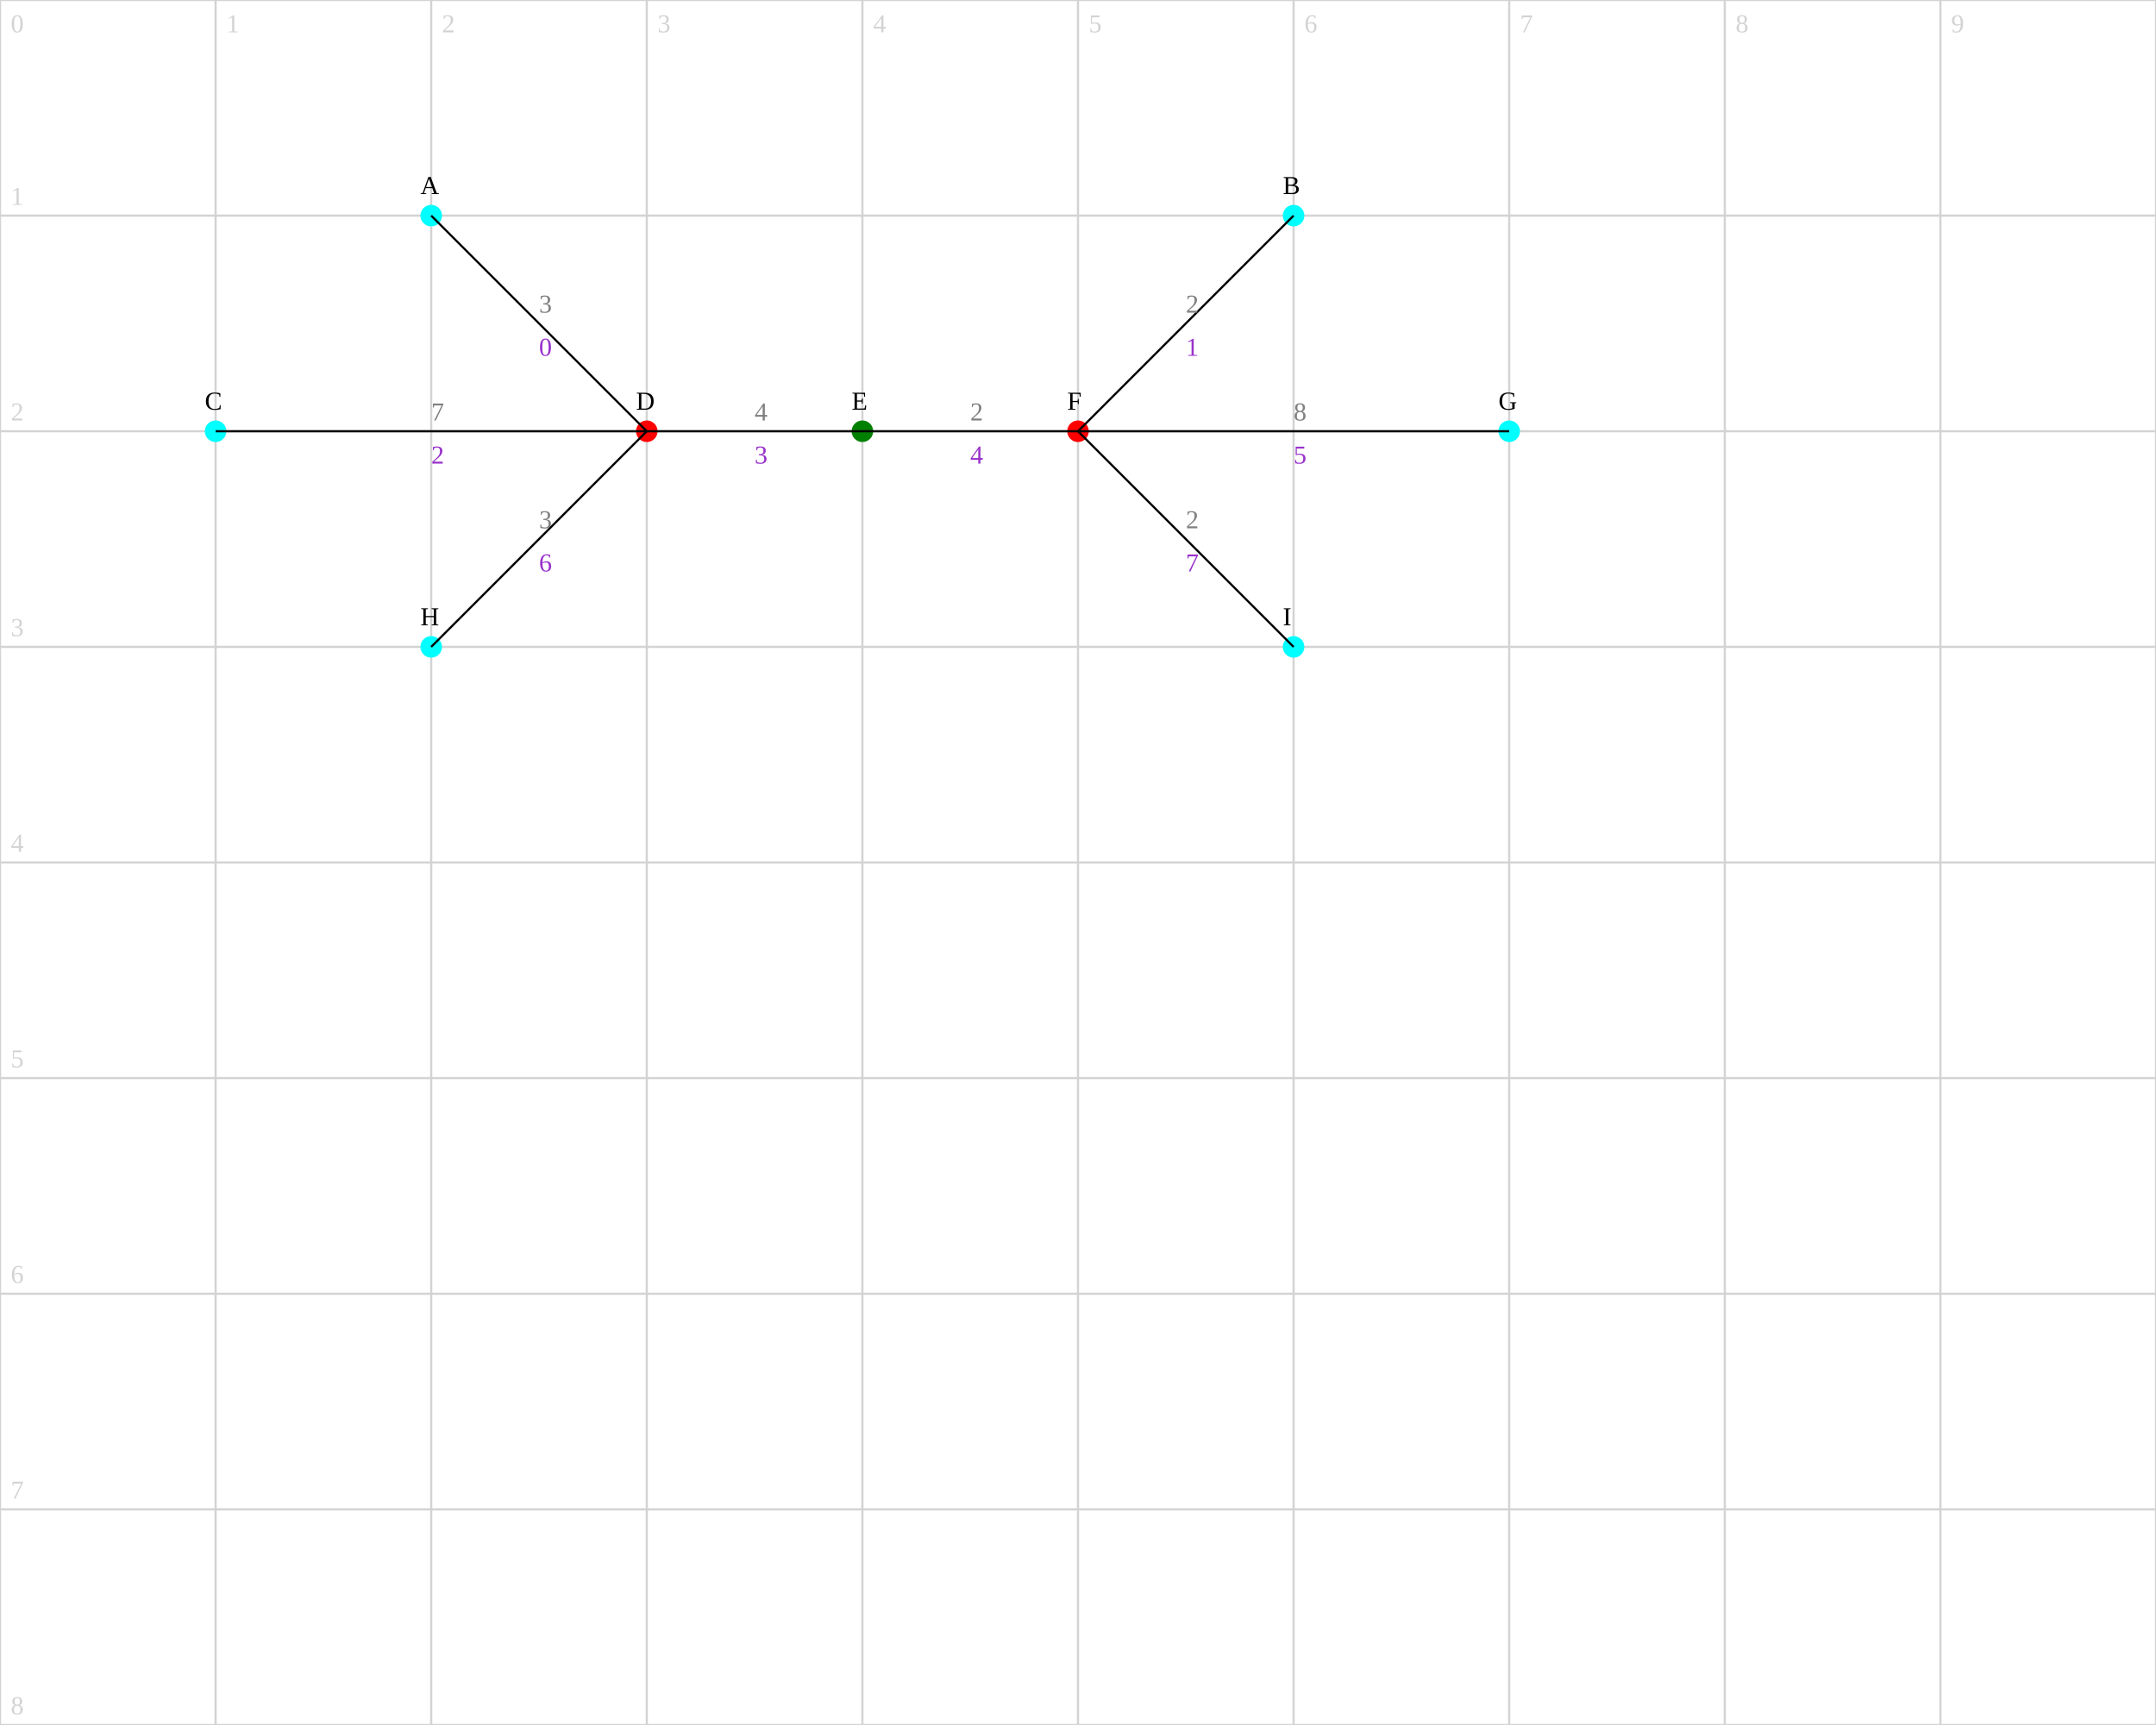
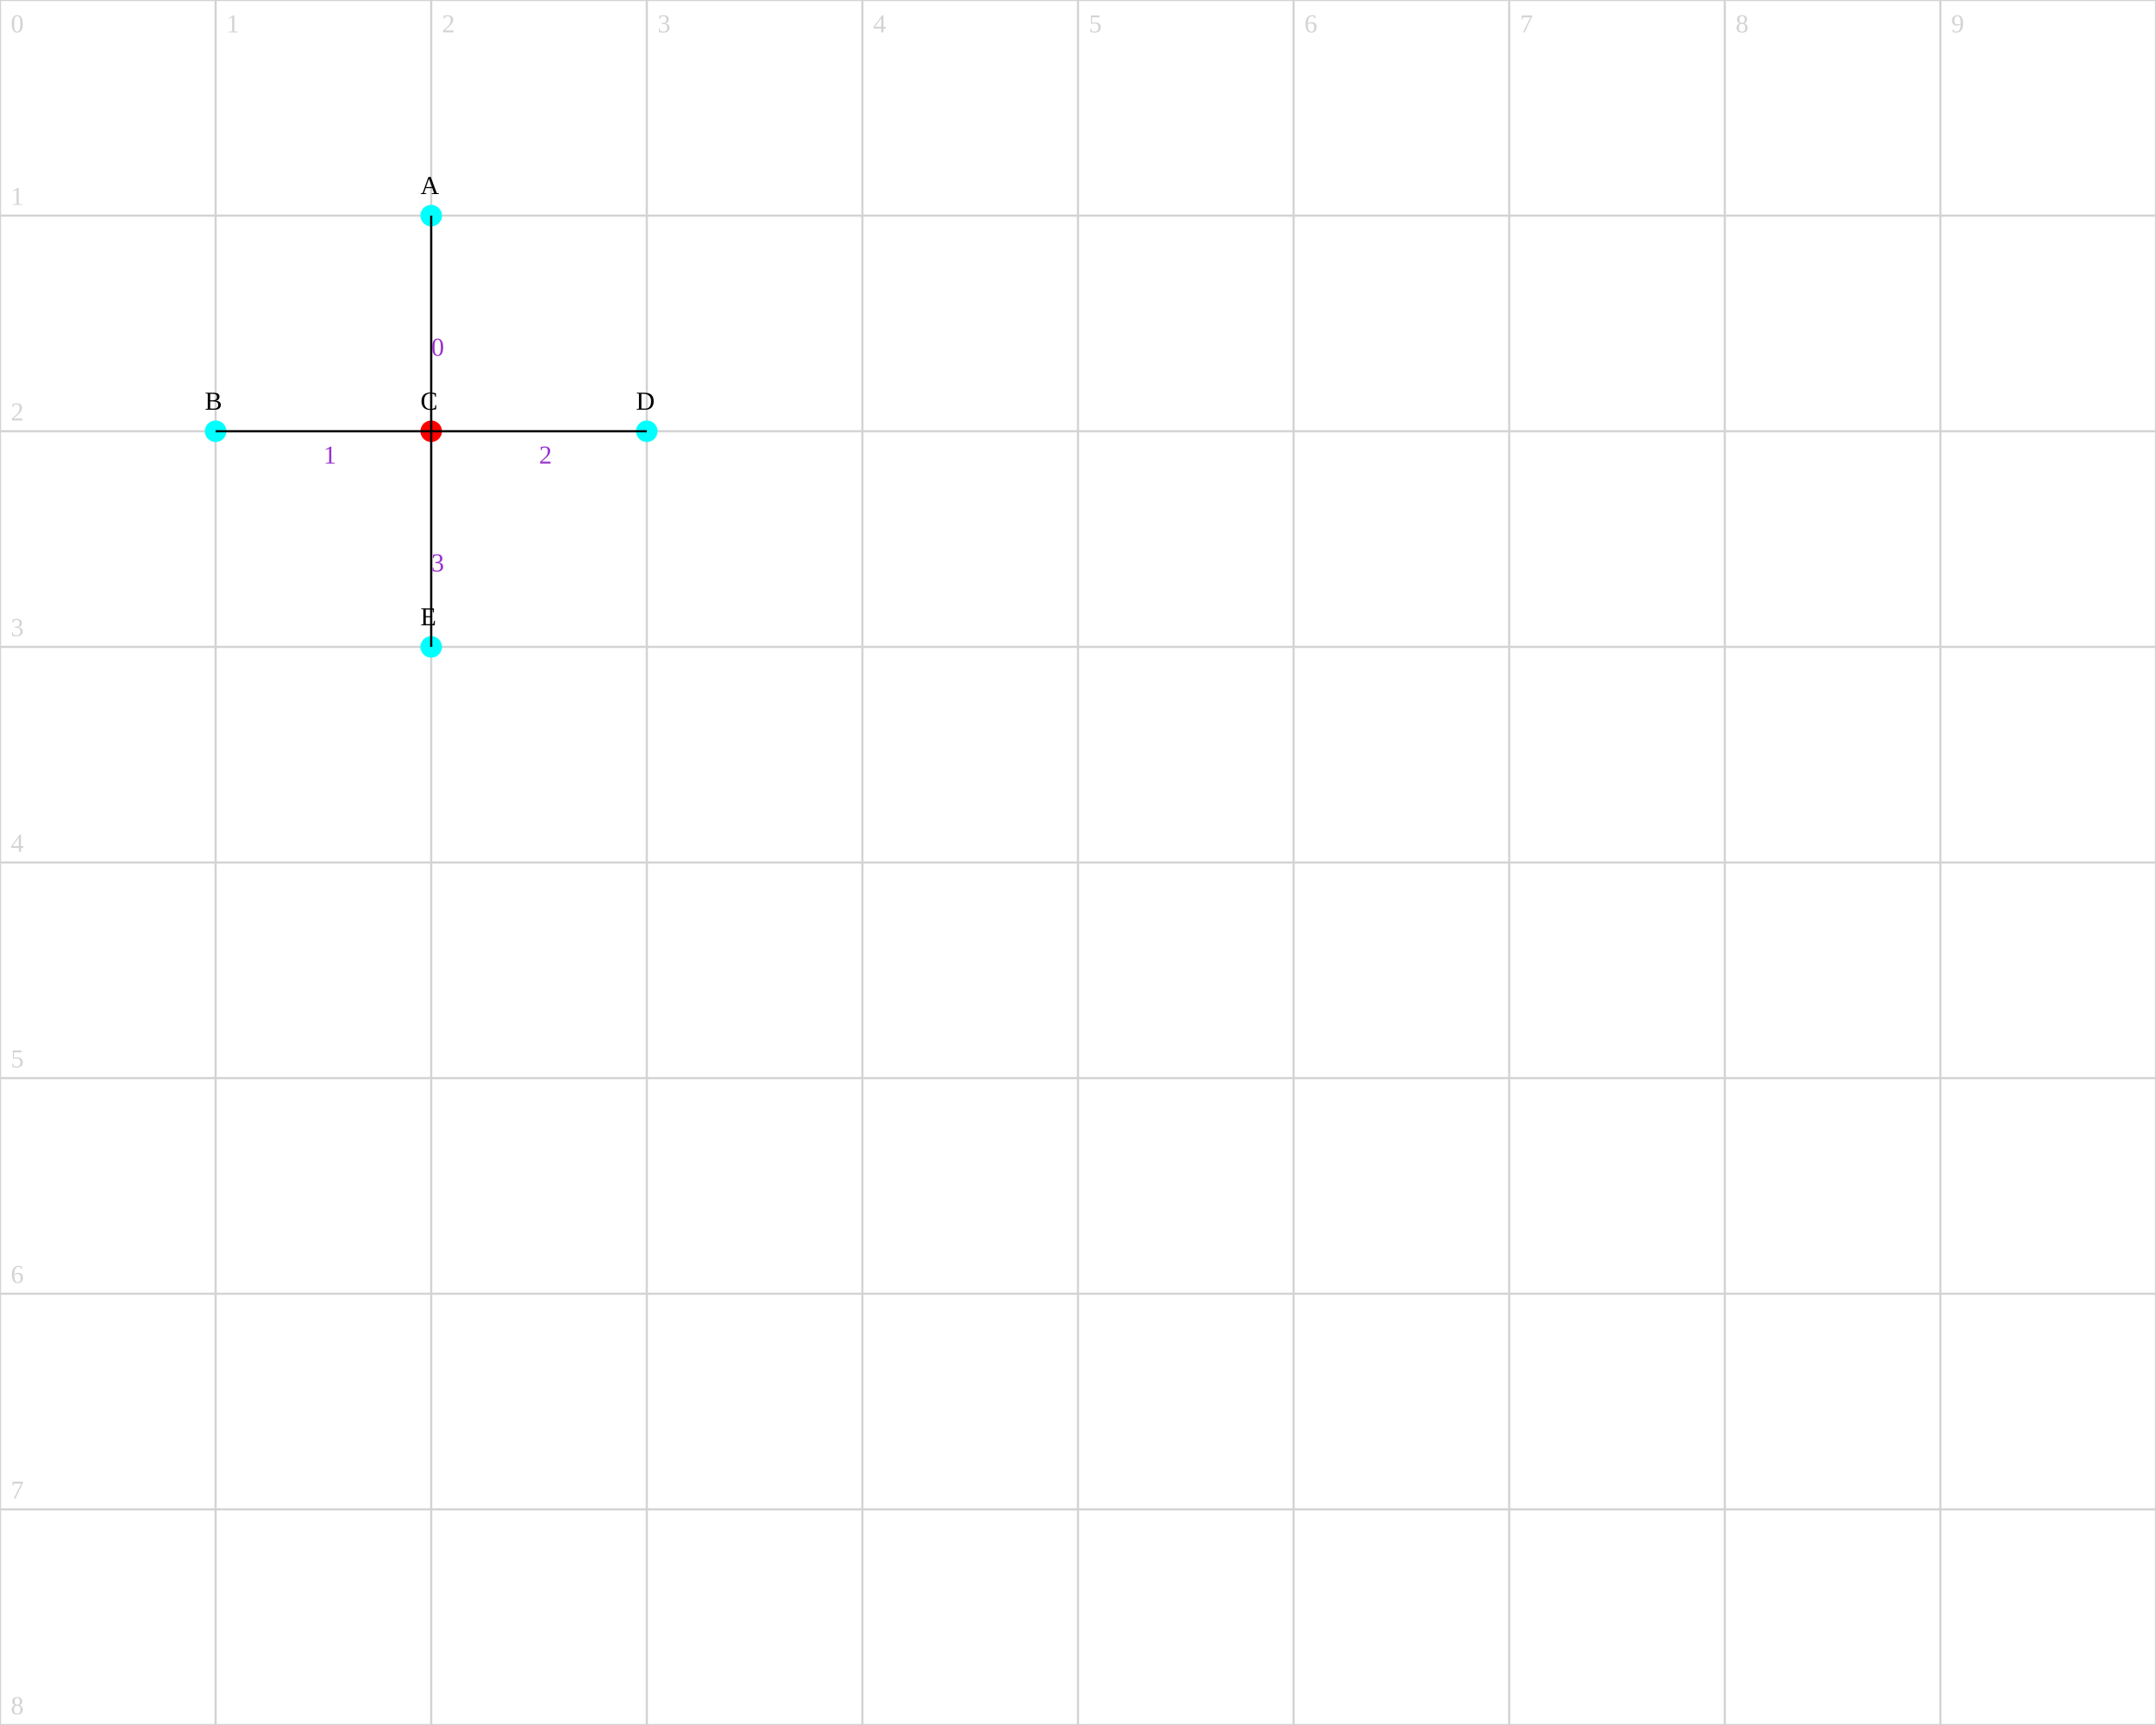
<svg xmlns="http://www.w3.org/2000/svg" version="1.1" width="1000" height="800">
  <line x1="0" y1="0" x2="1000" y2="0" stroke="lightgrey" />
  <text x="5" y="-5" fill="lightgrey">0</text>
  <line x1="0" y1="100" x2="1000" y2="100" stroke="lightgrey" />
  <text x="5" y="95" fill="lightgrey">1</text>
  <line x1="0" y1="200" x2="1000" y2="200" stroke="lightgrey" />
  <text x="5" y="195" fill="lightgrey">2</text>
  <line x1="0" y1="300" x2="1000" y2="300" stroke="lightgrey" />
  <text x="5" y="295" fill="lightgrey">3</text>
  <line x1="0" y1="400" x2="1000" y2="400" stroke="lightgrey" />
  <text x="5" y="395" fill="lightgrey">4</text>
  <line x1="0" y1="500" x2="1000" y2="500" stroke="lightgrey" />
  <text x="5" y="495" fill="lightgrey">5</text>
  <line x1="0" y1="600" x2="1000" y2="600" stroke="lightgrey" />
  <text x="5" y="595" fill="lightgrey">6</text>
  <line x1="0" y1="700" x2="1000" y2="700" stroke="lightgrey" />
  <text x="5" y="695" fill="lightgrey">7</text>
  <line x1="0" y1="800" x2="1000" y2="800" stroke="lightgrey" />
  <text x="5" y="795" fill="lightgrey">8</text>
  <line x1="0" y1="0" x2="0" y2="800" stroke="lightgrey" />
  <text x="5" y="15" fill="lightgrey">0</text>
  <line x1="100" y1="0" x2="100" y2="800" stroke="lightgrey" />
  <text x="105" y="15" fill="lightgrey">1</text>
  <line x1="200" y1="0" x2="200" y2="800" stroke="lightgrey" />
  <text x="205" y="15" fill="lightgrey">2</text>
  <line x1="300" y1="0" x2="300" y2="800" stroke="lightgrey" />
  <text x="305" y="15" fill="lightgrey">3</text>
  <line x1="400" y1="0" x2="400" y2="800" stroke="lightgrey" />
  <text x="405" y="15" fill="lightgrey">4</text>
  <line x1="500" y1="0" x2="500" y2="800" stroke="lightgrey" />
  <text x="505" y="15" fill="lightgrey">5</text>
  <line x1="600" y1="0" x2="600" y2="800" stroke="lightgrey" />
  <text x="605" y="15" fill="lightgrey">6</text>
  <line x1="700" y1="0" x2="700" y2="800" stroke="lightgrey" />
  <text x="705" y="15" fill="lightgrey">7</text>
  <line x1="800" y1="0" x2="800" y2="800" stroke="lightgrey" />
  <text x="805" y="15" fill="lightgrey">8</text>
  <line x1="900" y1="0" x2="900" y2="800" stroke="lightgrey" />
  <text x="905" y="15" fill="lightgrey">9</text>
  <line x1="1000" y1="0" x2="1000" y2="800" stroke="lightgrey" />
  <text x="1005" y="15" fill="lightgrey">10</text>
  <circle cx="200" cy="100" r="5" fill="cyan" />
  <text x="195" y="90" fill="black">A</text>
-   <circle cx="600" cy="100" r="5" fill="cyan" />
-   <text x="595" y="90" fill="black">B</text>
  <circle cx="100" cy="200" r="5" fill="cyan" />
-   <text x="95" y="190" fill="black">C</text>
-   <circle cx="300" cy="200" r="5" fill="red" />
+   <text x="95" y="190" fill="black">B</text>
+   <circle cx="200" cy="200" r="5" fill="red" />
+   <text x="195" y="190" fill="black">C</text>
+   <circle cx="300" cy="200" r="5" fill="cyan" />
  <text x="295" y="190" fill="black">D</text>
-   <circle cx="400" cy="200" r="5" fill="green" />
-   <text x="395" y="190" fill="black">E</text>
-   <circle cx="500" cy="200" r="5" fill="red" />
-   <text x="495" y="190" fill="black">F</text>
-   <circle cx="700" cy="200" r="5" fill="cyan" />
-   <text x="695" y="190" fill="black">G</text>
  <circle cx="200" cy="300" r="5" fill="cyan" />
-   <text x="195" y="290" fill="black">H</text>
-   <circle cx="600" cy="300" r="5" fill="cyan" />
-   <text x="595" y="290" fill="black">I</text>
-   <line x1="200" y1="100" x2="300" y2="200" stroke="black" />
-   <text x="250" y="165" fill="darkorchid">0</text>
-   <text x="250" y="145" fill="grey">3</text>
-   <line x1="600" y1="100" x2="500" y2="200" stroke="black" />
-   <text x="550" y="165" fill="darkorchid">1</text>
-   <text x="550" y="145" fill="grey">2</text>
-   <line x1="100" y1="200" x2="300" y2="200" stroke="black" />
-   <text x="200" y="215" fill="darkorchid">2</text>
-   <text x="200" y="195" fill="grey">7</text>
-   <line x1="300" y1="200" x2="400" y2="200" stroke="black" />
-   <text x="350" y="215" fill="darkorchid">3</text>
-   <text x="350" y="195" fill="grey">4</text>
-   <line x1="400" y1="200" x2="500" y2="200" stroke="black" />
-   <text x="450" y="215" fill="darkorchid">4</text>
-   <text x="450" y="195" fill="grey">2</text>
-   <line x1="500" y1="200" x2="700" y2="200" stroke="black" />
-   <text x="600" y="215" fill="darkorchid">5</text>
-   <text x="600" y="195" fill="grey">8</text>
-   <line x1="200" y1="300" x2="300" y2="200" stroke="black" />
-   <text x="250" y="265" fill="darkorchid">6</text>
-   <text x="250" y="245" fill="grey">3</text>
-   <line x1="600" y1="300" x2="500" y2="200" stroke="black" />
-   <text x="550" y="265" fill="darkorchid">7</text>
-   <text x="550" y="245" fill="grey">2</text>
+   <text x="195" y="290" fill="black">E</text>
+   <line x1="200" y1="100" x2="200" y2="200" stroke="black" />
+   <text x="200" y="165" fill="darkorchid">0</text>
+   <line x1="100" y1="200" x2="200" y2="200" stroke="black" />
+   <text x="150" y="215" fill="darkorchid">1</text>
+   <line x1="200" y1="200" x2="300" y2="200" stroke="black" />
+   <text x="250" y="215" fill="darkorchid">2</text>
+   <line x1="200" y1="200" x2="200" y2="300" stroke="black" />
+   <text x="200" y="265" fill="darkorchid">3</text>
</svg>
